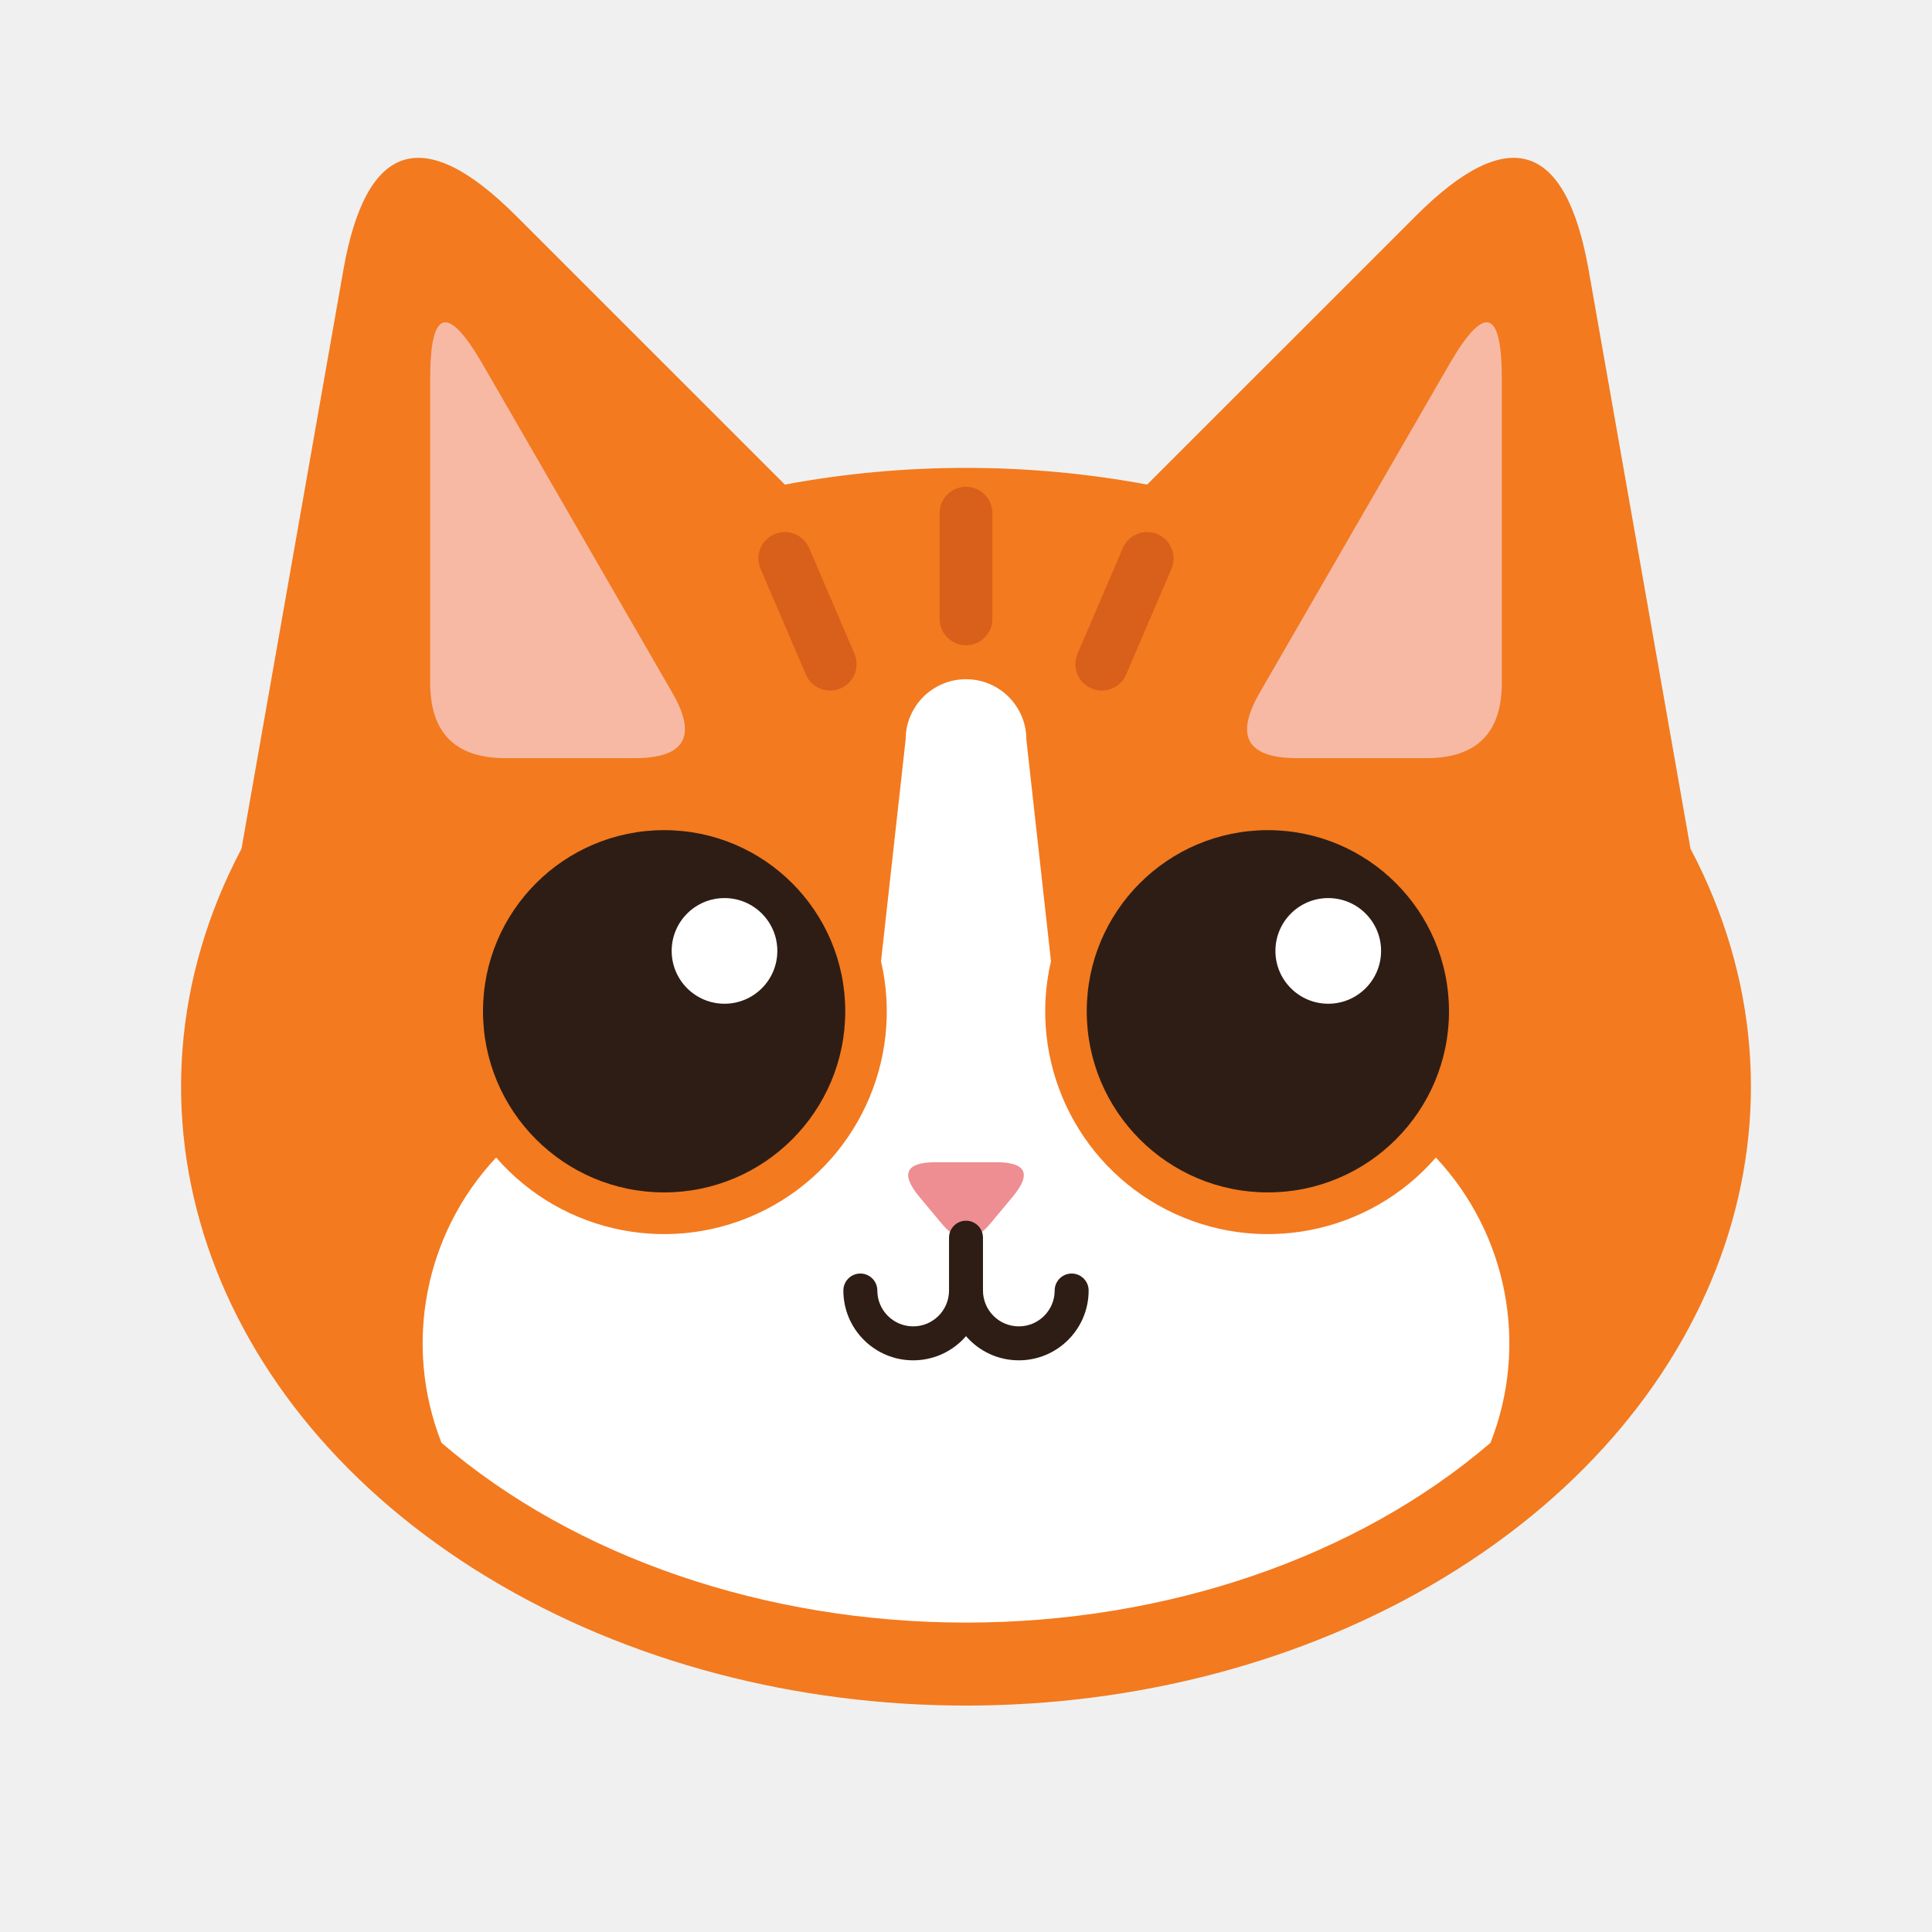
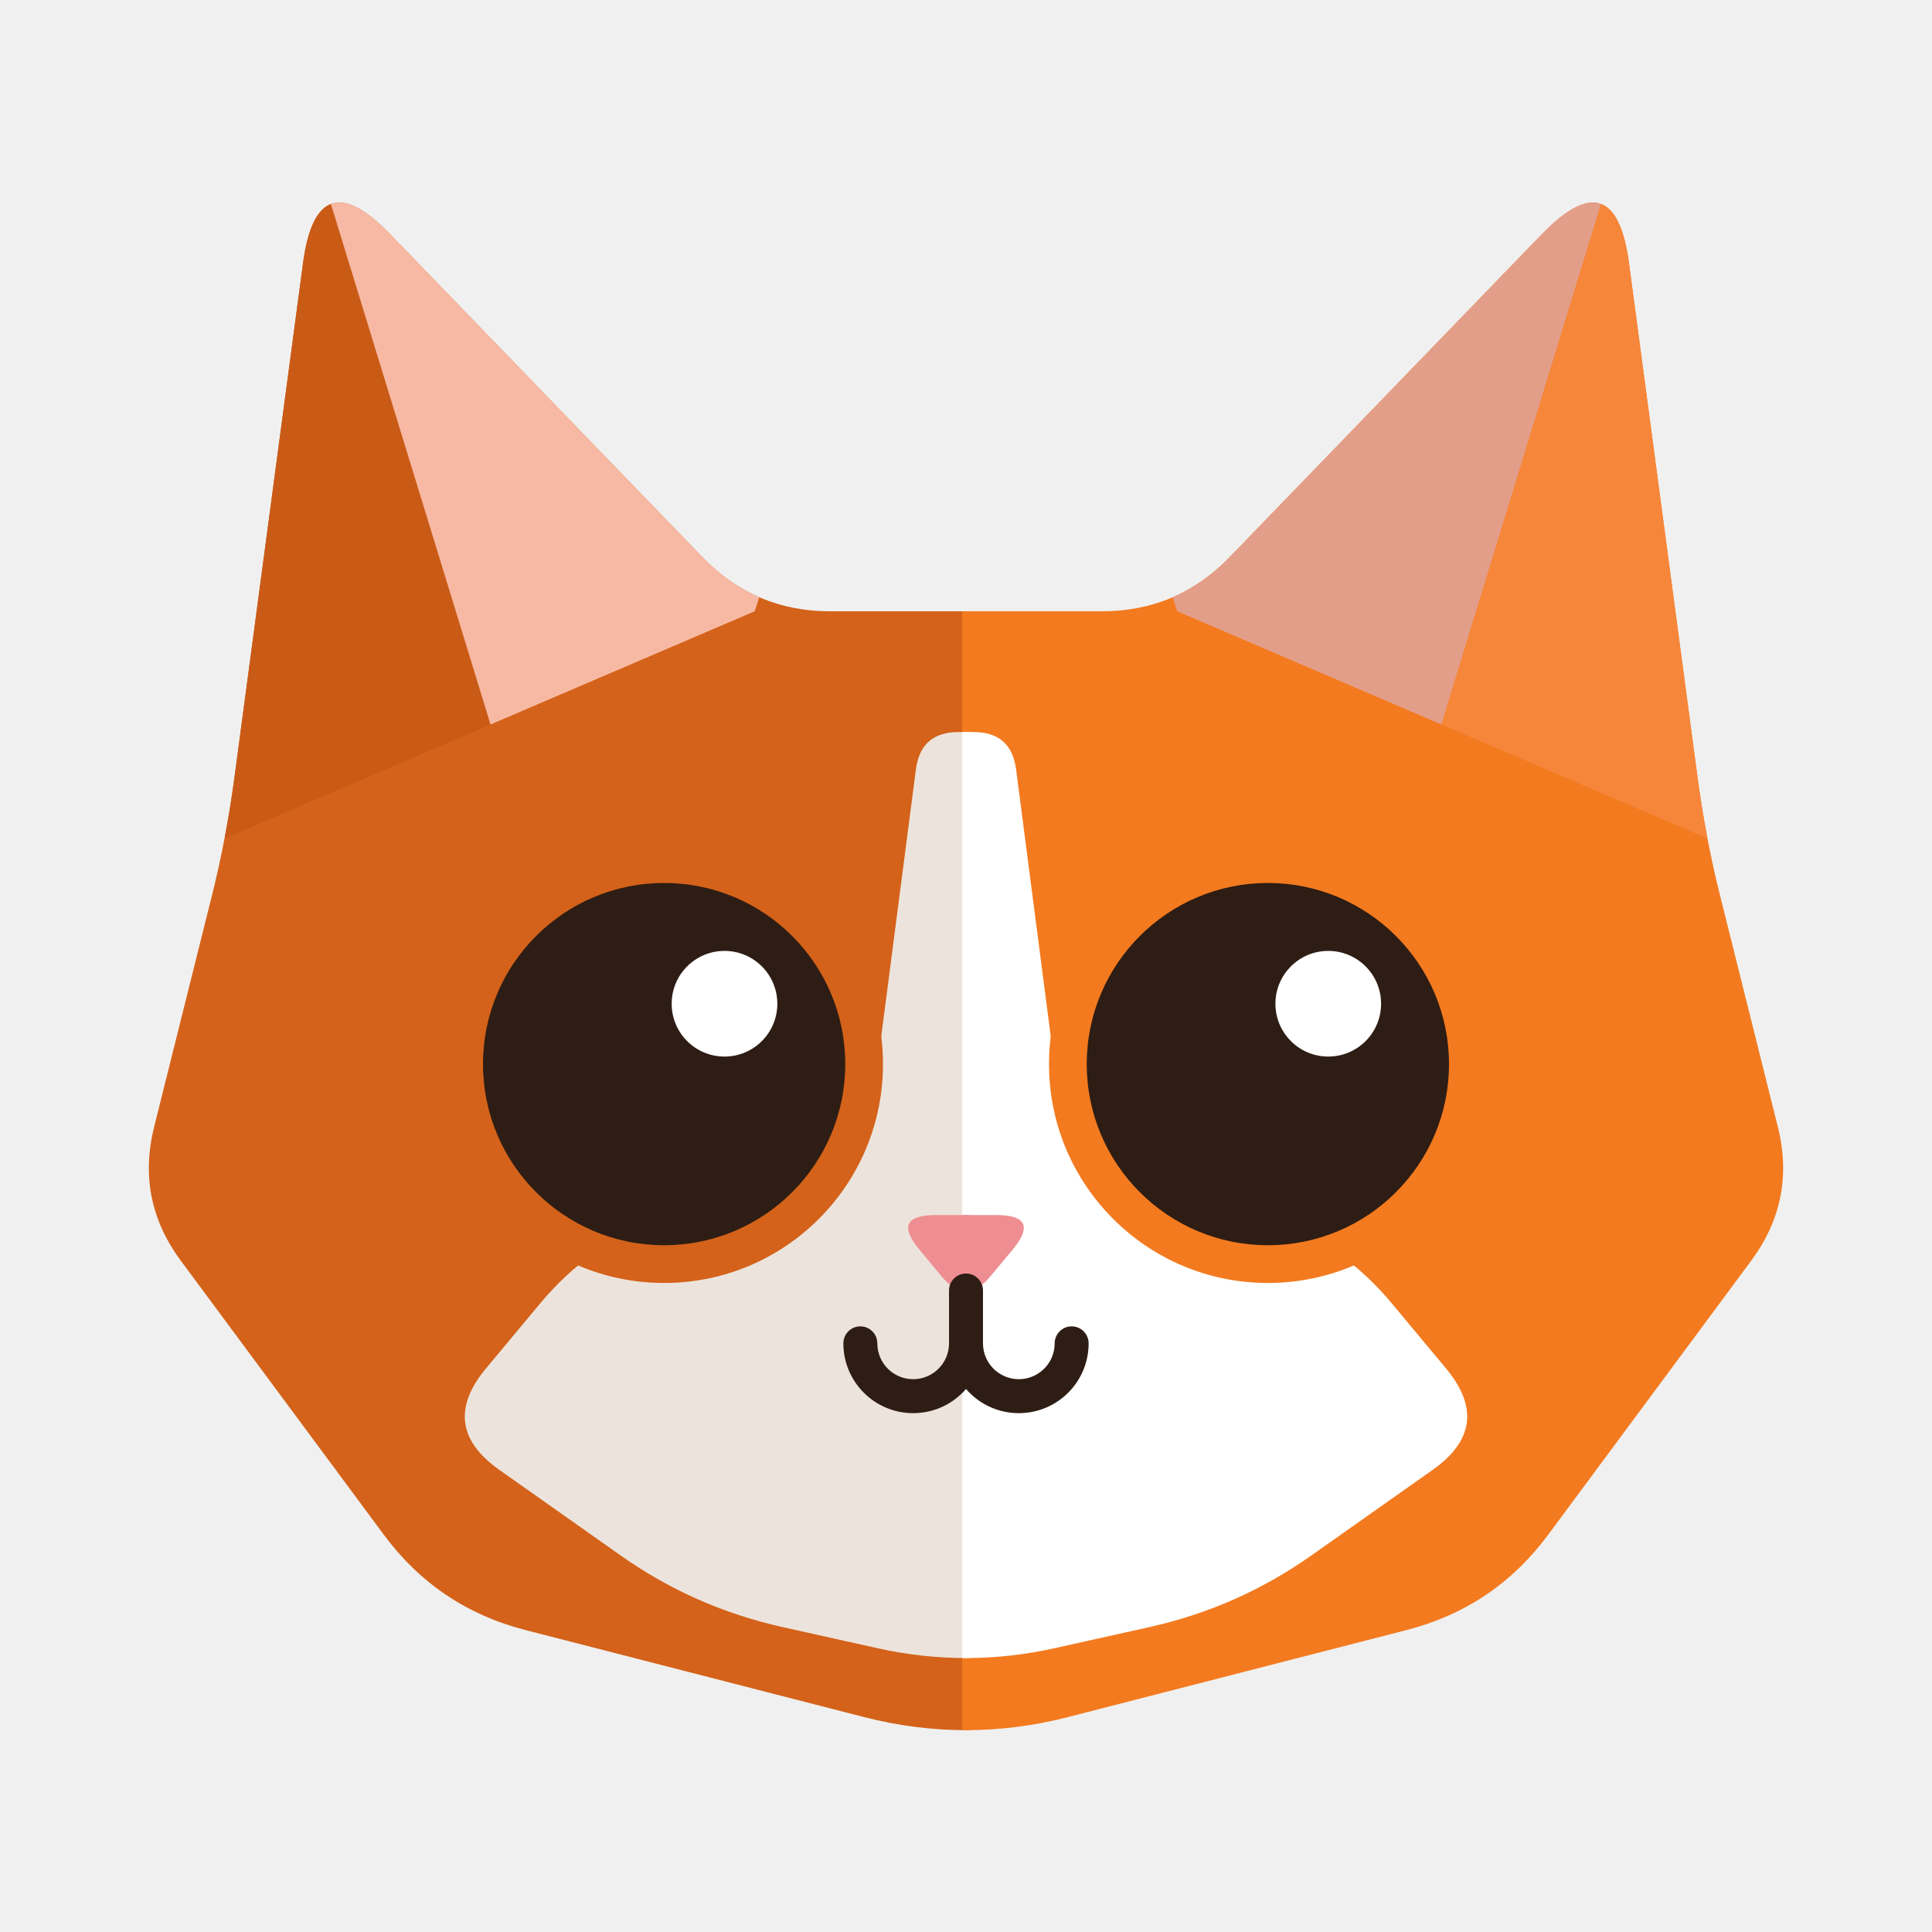
- <svg xmlns="http://www.w3.org/2000/svg" viewBox="0 6 256 256" width="256" height="256" role="img" aria-labelledby="title">
-   <path fill="#F37A1F" d="M32 118.46L45.49 41.82Q50 16.21 68.38 34.6L104 70.21A104 82 0 0 1 152 70.21L187.62 34.6Q206 16.21 210.51 41.82L224 118.46A104 82 0 1 1 32 118.46Z" />
-   <path fill="#F7B9A4" d="M67 106.46Q57 106.46 57 96.46L57 56.21Q57 42.21 64 54.34L89.09 97.8Q94.09 106.46 84.09 106.46ZM171.91 106.46Q161.91 106.46 166.91 97.8L192 54.34Q199 42.21 199 56.21L199 96.46Q199 106.46 189 106.46Z" />
-   <path fill="#D9601A" d="M124.5 74L124.5 88A3.5 3.5 0 0 0 131.5 88L131.5 74A3.5 3.5 0 0 0 124.5 74ZM100.78 81.38L106.78 95.38A3.5 3.5 0 0 0 113.22 92.62L107.22 78.62A3.5 3.5 0 0 0 100.78 81.38ZM148.78 78.62L142.78 92.62A3.5 3.5 0 0 0 149.22 95.38L155.22 81.38A3.5 3.5 0 0 0 148.78 78.62Z" />
-   <path fill="#FFFFFF" d="M120 104A8 8 0 0 1 136 104L139.26 133.36A29.5 29.5 0 0 0 190.26 159.38A36 36 0 0 1 197.5 197.18A93 71 0 0 1 58.5 197.18A36 36 0 0 1 65.74 159.38A29.5 29.5 0 0 0 116.74 133.36L120 104Z" />
+ <svg xmlns="http://www.w3.org/2000/svg" viewBox="0 -1 256 256" width="256" height="256" role="img" aria-labelledby="title">
+   <defs>
+     <clipPath id="head">
+       <path d="M40.15 33.88Q42 20 51.73 30.07L93.05 72.81Q100 80 110 80L146 80Q156 80 162.95 72.81L204.27 30.07Q214 20 215.85 33.88L224.94 102.07Q226 110 227.94 117.76L235.57 148.3Q238 158 232.05 166.04L205.14 202.36Q198 212 186.38 214.99L141.56 226.51Q128 230 114.44 226.51L69.62 214.99Q58 212 50.86 202.36L23.95 166.04Q18 158 20.43 148.3L28.06 117.76Q30 110 31.06 102.07Z" />
+     </clipPath>
+     <clipPath id="muzzle">
+       <path d="M121.36 100.96Q122 96 127 96L129 96Q134 96 134.64 100.96L140.49 146.03Q141 150 144.74 151.42L168.65 160.46Q178 164 184.4 171.68L191.6 180.32Q198 188 189.83 193.77L173.8 205.08Q164 212 152.29 214.6L139.71 217.4Q128 220 116.29 217.4L103.71 214.6Q92 212 82.2 205.08L66.17 193.77Q58 188 64.4 180.32L71.6 171.68Q78 164 87.35 160.46L111.26 151.42Q115 150 115.51 146.03Z" />
+     </clipPath>
+     <clipPath id="rings">
+       <path d="M59 140A29 29 0 1 1 117 140A29 29 0 1 1 59 140ZM139 140A29 29 0 1 1 197 140A29 29 0 1 1 139 140Z" />
+     </clipPath>
+     <clipPath id="nose">
+       <path d="M121.84 164.61Q118 160 124 160L132 160Q138 160 134.16 164.61L131.2 168.16Q128 172 124.8 168.16Z" />
+     </clipPath>
+   </defs>
+   <g clip-path="url(#head)">
+     <rect x="-10" y="-10" width="138.5" height="290" fill="#D4621A" />
+     <rect x="127.5" y="-10" width="138.5" height="290" fill="#F37A1F" />
+     <path fill="#C95B17" d="M32.8 -10L65 95L30 110L-10 110L-10 -10Z" />
+     <path fill="#F7B9A4" d="M32.8 -10L130 -10L100 80L65 95Z" />
+     <path fill="#E39E89" d="M191 95L156 80L126 -10L223.2 -10Z" />
+     <path fill="#F6863A" d="M266 -10L266 110L226 110L191 95L223.2 -10Z" />
+   </g>
+   <g clip-path="url(#muzzle)">
+     <rect x="-10" y="-10" width="138.5" height="290" fill="#ECE4DC" />
+     <rect x="127.5" y="-10" width="138.5" height="290" fill="#FFFFFF" />
+   </g>
+   <g clip-path="url(#rings)">
+     <rect x="-10" y="-10" width="138.5" height="290" fill="#D4621A" />
+     <rect x="127.5" y="-10" width="138.5" height="290" fill="#F37A1F" />
+     <path fill="#C95B17" d="M32.8 -10L65 95L30 110L-10 110L-10 -10Z" />
+     <path fill="#F7B9A4" d="M32.8 -10L130 -10L100 80L65 95Z" />
+     <path fill="#E39E89" d="M191 95L156 80L126 -10L223.2 -10Z" />
+     <path fill="#F6863A" d="M266 -10L266 110L226 110L191 95L223.2 -10Z" />
+   </g>
  <path fill="#2E1D14" d="M64 140A24 24 0 1 1 112 140A24 24 0 1 1 64 140ZM144 140A24 24 0 1 1 192 140A24 24 0 1 1 144 140Z" />
  <path fill="#FFFFFF" d="M89 132A7 7 0 1 1 103 132A7 7 0 1 1 89 132ZM169 132A7 7 0 1 1 183 132A7 7 0 1 1 169 132Z" />
-   <path fill="#EE8E92" d="M121.84 164.61Q118 160 124 160L132 160Q138 160 134.16 164.61L131.2 168.16Q128 172 124.8 168.16Z" />
+   <g clip-path="url(#nose)">
+     <rect x="-10" y="-10" width="138.5" height="290" fill="#EE8E92" />
+     <rect x="127.5" y="-10" width="138.5" height="290" fill="#EE8E92" />
+   </g>
  <path fill="#2E1D14" d="M125.75 170L125.75 177A2.25 2.25 0 0 0 130.25 177L130.25 170A2.25 2.25 0 0 0 125.75 170ZM130.25 177A9.25 9.25 0 0 1 111.75 177L116.25 177A4.75 4.75 0 0 0 125.75 177ZM111.75 177A2.25 2.25 0 1 1 116.25 177A2.25 2.25 0 1 1 111.75 177ZM125.75 177A2.25 2.25 0 1 1 130.25 177A2.25 2.25 0 1 1 125.75 177ZM144.25 177A9.25 9.25 0 0 1 125.75 177L130.25 177A4.75 4.75 0 0 0 139.75 177ZM125.75 177A2.25 2.25 0 1 1 130.25 177A2.25 2.25 0 1 1 125.75 177ZM139.75 177A2.25 2.25 0 1 1 144.25 177A2.25 2.25 0 1 1 139.75 177Z" />
</svg>
